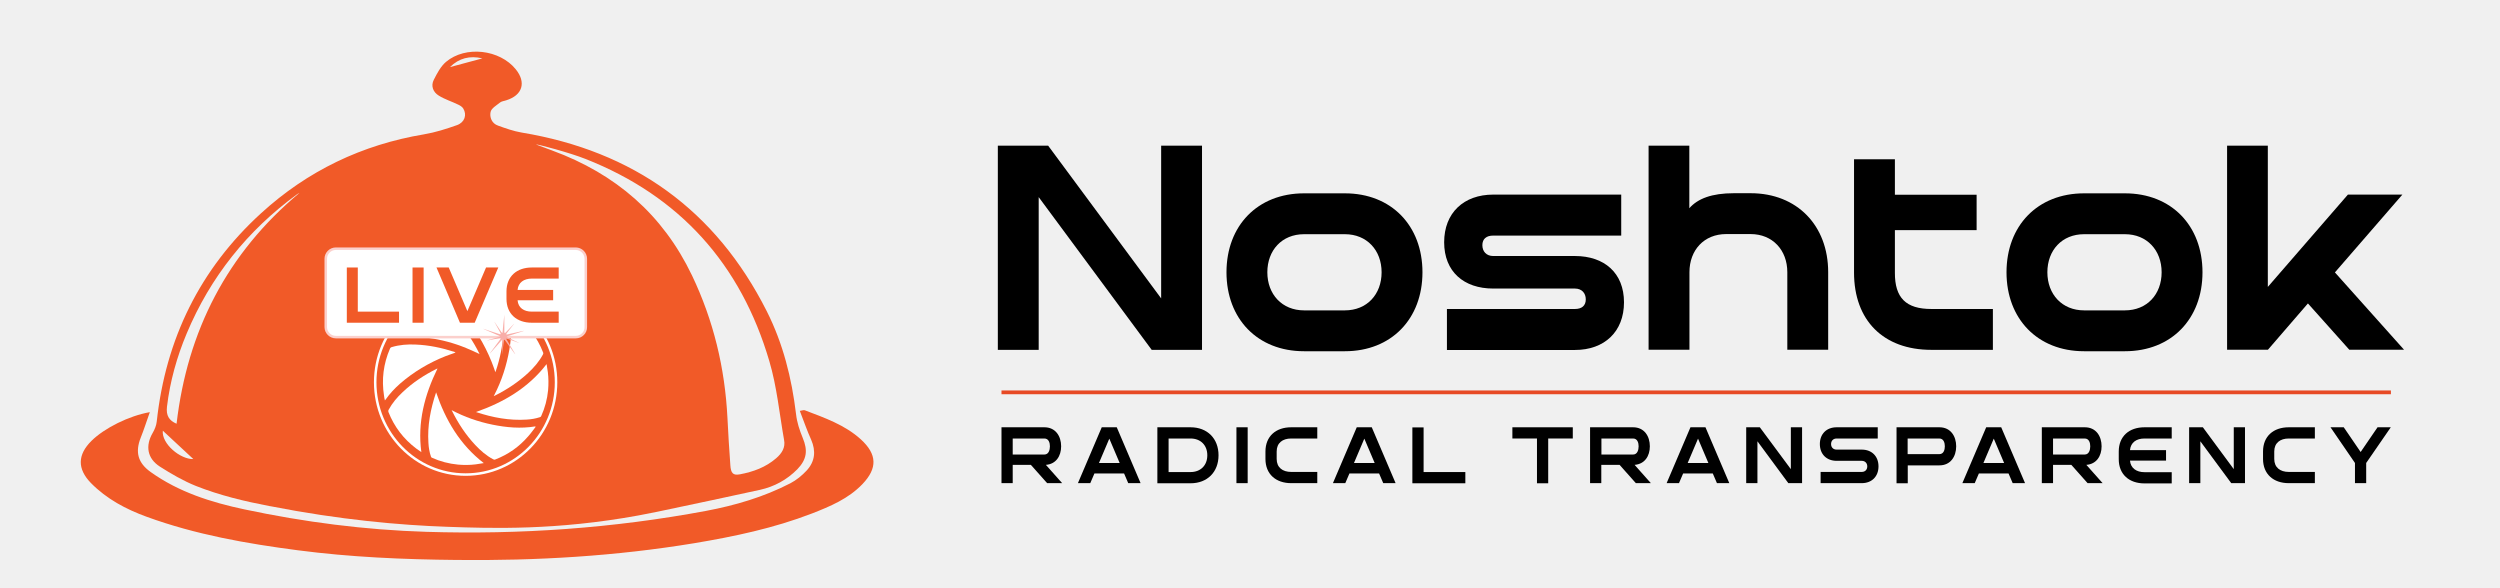
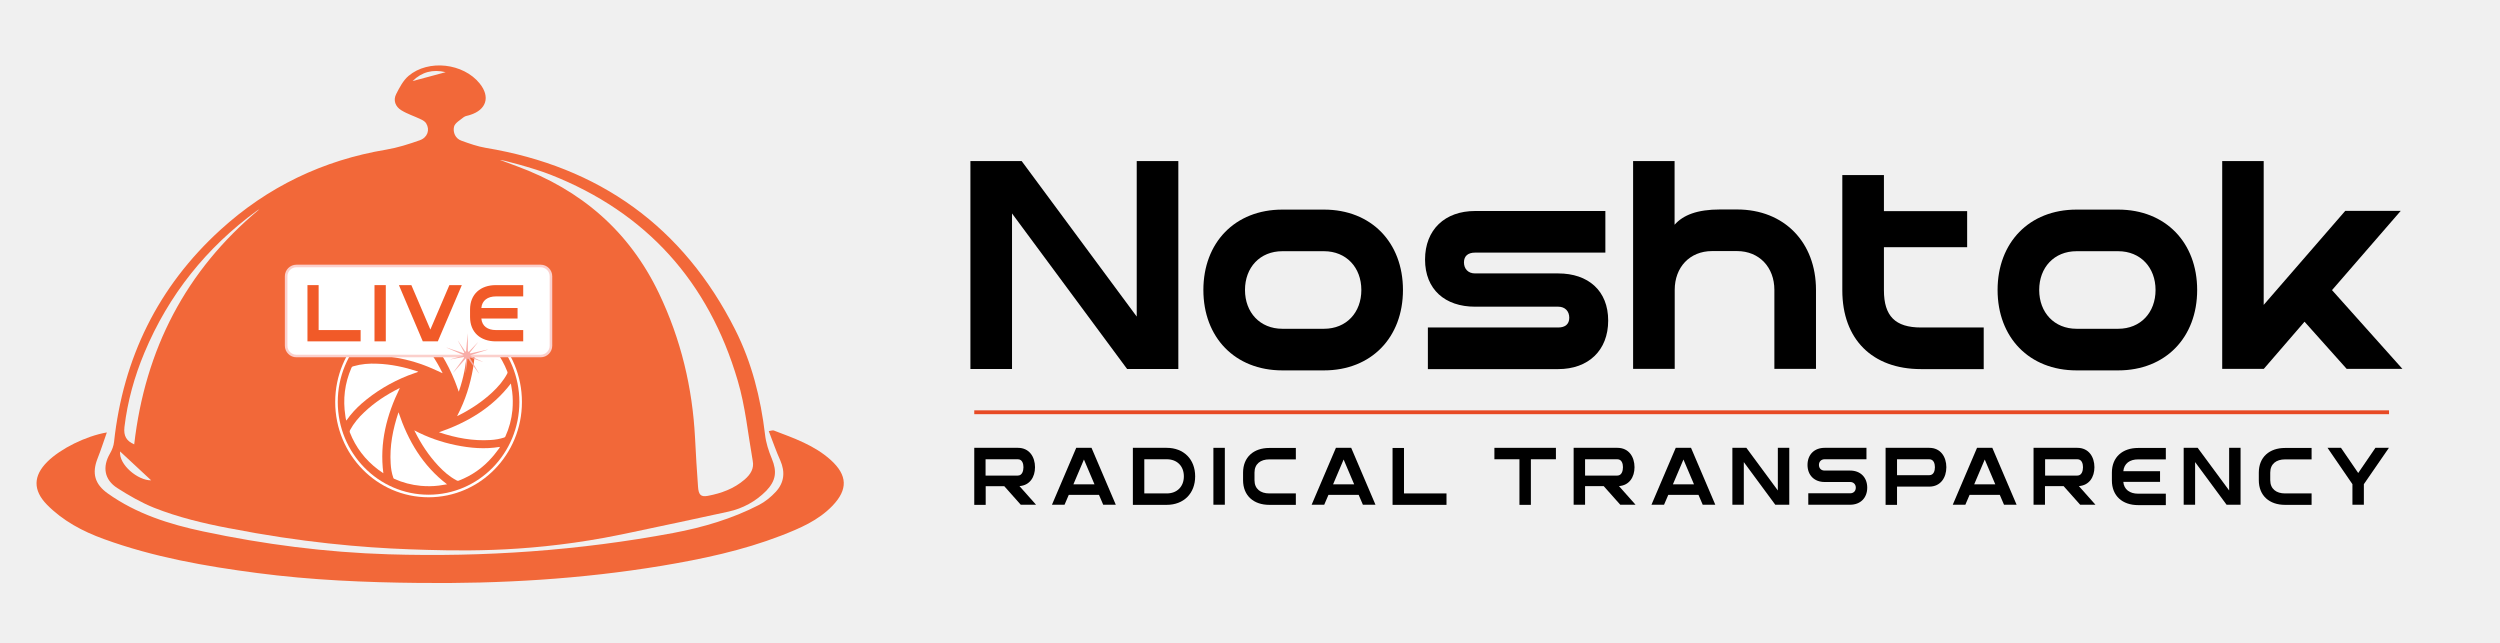
- <svg xmlns="http://www.w3.org/2000/svg" version="1.1" id="Layer_1" x="0px" y="0px" viewBox="0 0 1982.3 465.7" style="enable-background:new 0 0 1982.3 465.7;" xml:space="preserve">
+ <svg xmlns="http://www.w3.org/2000/svg" version="1.1" id="Layer_1" x="0px" y="0px" viewBox="0 0 1946.6 500" style="enable-background:new 0 0 1946.6 500;" xml:space="preserve">
  <style type="text/css">
- 	.st0{fill:#F15A28;}
+ 	.st0{fill:#F26839;}
	.st1{fill:none;stroke:#FFFFFF;stroke-width:2;stroke-miterlimit:10;}
	.st2{fill:#FFFFFF;}
	.st3{fill:#FFFFFF;stroke:#FBD0CC;stroke-width:2;stroke-miterlimit:10;}
- 	.st4{fill:#F15A28;stroke:#E74A25;stroke-width:3;stroke-miterlimit:10;}
- 	.st5{fill:#F8ADA8;}
+ 	.st4{fill:#F15A28;}
+ 	.st5{fill:#F15A28;stroke:#E74A25;stroke-width:3;stroke-miterlimit:10;}
+ 	.st6{fill:#F8ADA8;}
</style>
  <g>
    <g>
-       <path class="st0" d="M634.2,325.8c1.8-0.3,3.1-0.8,3.9-0.5c15.7,6,31.7,11.5,44.5,23.1c12.9,11.8,13.3,22.8,1.3,35.4    c-11.2,11.7-25.6,17.7-40.2,23.4c-30.1,11.6-61.4,18.2-93.1,23.5c-62.4,10.3-125.2,14-188.4,13.3c-42.2-0.4-84.3-2.2-126.2-7.7    c-40.6-5.3-80.9-12.4-119.6-26.5c-16.5-6-31.8-14.1-44.3-26.8c-10.9-11.2-10.7-22.4,0.4-33.4c10.3-10.2,29.8-19.9,46.3-22.8    c-2.5,7-4.6,13.7-7.2,20.2c-4.6,11.6-2.2,20.1,7.9,27.3c22.3,15.9,47.9,24,74.3,29.6c47.6,10.1,95.6,16.3,144.3,17.8    c74.5,2.3,148.4-2.9,221.7-16.6c23.3-4.4,45.8-11,66.9-21.9c4.8-2.5,9.3-6.2,13-10.2c6.5-7.1,7.4-15.3,3.5-24.3    C639.9,341.4,637.3,333.8,634.2,325.8z" />
+       <path class="st0" d="M598.6,335.7c1.8-0.3,3.1-0.8,3.9-0.5c15.7,6,31.7,11.5,44.5,23.1c12.9,11.8,13.3,22.8,1.3,35.4    c-11.2,11.7-25.6,17.7-40.2,23.4c-30.1,11.6-61.4,18.2-93.1,23.5c-62.4,10.3-125.2,14-188.4,13.3c-42.2-0.4-84.3-2.2-126.2-7.7    c-40.6-5.3-80.9-12.4-119.6-26.5c-16.5-6-31.8-14.1-44.3-26.8c-10.9-11.2-10.7-22.4,0.4-33.4c10.3-10.2,29.8-19.9,46.3-22.8    c-2.5,7-4.6,13.7-7.2,20.2c-4.6,11.6-2.2,20.1,7.9,27.3c22.3,15.9,47.9,24,74.3,29.6c47.6,10.1,95.6,16.3,144.3,17.8    c74.5,2.3,148.4-2.9,221.7-16.6c23.3-4.4,45.8-11,66.9-21.9c4.8-2.5,9.3-6.2,13-10.2c6.5-7.1,7.4-15.3,3.5-24.3    C604.3,351.3,601.7,343.7,598.6,335.7z" />
      <g>
-         <path class="st0" d="M636.5,347.2c-2.5-6-4.6-12.4-5.3-18.8c-3.4-28.5-10.3-56-23.2-81.6c-40.5-80.3-105.8-127-194.4-141.7     c-6.4-1.1-12.6-3.3-18.7-5.5c-5-1.7-6.8-6.7-5.9-10.8c0.6-3,4.8-5.3,7.6-7.6c1.3-1,3.3-1.1,4.9-1.7c12.8-4,15.9-14.1,7.5-24.5     c-12.7-15.8-39.9-19-55.4-5.9c-4.2,3.6-7,9-9.6,14.1c-2.6,5-0.5,9.9,3.9,12.6c4.8,3,10.4,4.7,15.5,7.2c1.5,0.7,3.1,1.7,3.9,3     c3.1,5,1.2,11-4.9,13.2c-8.5,3-17.2,5.8-26.1,7.3c-49.2,8.2-92.5,29-129.2,62.5c-48.6,44.3-75.7,99.8-82.8,165.1     c-0.3,3.1-1.6,6.4-3.2,9.1c-6,10.3-4.4,20.3,5.7,26.8c9.1,5.8,18.6,11.3,28.5,15.3c18.9,7.5,38.6,12.2,58.5,16l0,0     c0.2,0,0.3,0.1,0.5,0.1c0.1,0,0.2,0,0.2,0c55,10.8,102.7,15,139.8,16.3c36.1,1.3,86.9,2.9,152-9c4.3-0.8,8.3-1.6,11.8-2.3     c0.2,0,0.4-0.1,0.6-0.1c0.6-0.1,1.3-0.3,1.9-0.4c2.3-0.5,4.3-0.9,6.2-1.3c25.3-5.4,50.6-10.6,75.8-16.2     c11.3-2.5,21.3-7.9,29.6-16.3C639.7,364.3,640.7,357.3,636.5,347.2z M356.8,53.2c7.1-7.1,15.8-9.3,25.7-6.9     C374,48.6,365.4,50.9,356.8,53.2z M129.1,341.5c8,7.5,16.5,15.3,24.2,22.5C142.9,364.3,128,351.8,129.1,341.5z M140,336     c-6-2.6-8.4-6.5-7.6-13.5c2.4-20.1,7.8-39.4,15.6-58c18.8-44.9,48.2-81.7,87.5-110.4c0.6-0.4,1.2-0.8,1.9-1.1     C180.2,200.8,148.6,262.2,140,336z M615.5,363.3c-8.3,7.2-18.2,10.8-28.8,12.8c-5.4,1-7.2-0.8-7.6-7.3     c-0.9-12.5-1.7-25.1-2.3-37.6c-2-39.4-11-77-28.1-112.8c-23.2-48.5-60.7-80.6-110.7-99c-4.3-1.6-8.6-3.2-12.9-4.8     c0.2-0.6,26.5,6.4,39.1,11.4c74.9,29.5,123.2,83.5,145.8,160.3c6,20.2,8,41.6,11.7,62.5C622.9,354.8,620,359.4,615.5,363.3z" />
+         <path class="st0" d="M601,357.2c-2.5-6-4.6-12.4-5.3-18.8c-3.4-28.5-10.3-56-23.2-81.6c-40.5-80.3-105.8-127-194.4-141.7     c-6.4-1.1-12.6-3.3-18.7-5.5c-5-1.7-6.8-6.7-5.9-10.8c0.6-3,4.8-5.3,7.6-7.6c1.3-1,3.3-1.1,4.9-1.7c12.8-4,15.9-14.1,7.5-24.5     c-12.7-15.8-39.9-19-55.4-5.9c-4.2,3.6-7,9-9.6,14.1c-2.6,5-0.5,9.9,3.9,12.6c4.8,3,10.4,4.7,15.5,7.2c1.5,0.7,3.1,1.7,3.9,3     c3.1,5,1.2,11-4.9,13.2c-8.5,3-17.2,5.8-26.1,7.3c-49.2,8.2-92.5,29-129.2,62.5c-48.6,44.3-75.7,99.8-82.8,165.1     c-0.3,3.1-1.6,6.4-3.2,9.1c-6,10.3-4.4,20.3,5.7,26.8c9.1,5.8,18.6,11.3,28.5,15.3c18.9,7.5,38.6,12.2,58.5,16l0,0     c0.2,0,0.3,0.1,0.5,0.1c0.1,0,0.2,0,0.2,0c55,10.8,102.7,15,139.8,16.3c36.1,1.3,86.9,2.9,152-9c4.3-0.8,8.3-1.6,11.8-2.3     c0.2,0,0.4-0.1,0.6-0.1c0.6-0.1,1.3-0.3,1.9-0.4c2.3-0.5,4.3-0.9,6.2-1.3c25.3-5.4,50.6-10.6,75.8-16.2     c11.3-2.5,21.3-7.9,29.6-16.3C604.2,374.2,605.1,367.2,601,357.2z M321.3,63.1c7.1-7.1,15.8-9.3,25.7-6.9     C338.4,58.6,329.8,60.8,321.3,63.1z M93.5,351.5c8,7.5,16.5,15.3,24.2,22.5C107.4,374.2,92.4,361.8,93.5,351.5z M104.5,346     c-6-2.6-8.4-6.5-7.6-13.5c2.4-20.1,7.8-39.4,15.6-58c18.8-44.9,48.2-81.7,87.5-110.4c0.6-0.4,1.2-0.8,1.9-1.1     C144.6,210.7,113,272.1,104.5,346z M579.9,373.3c-8.3,7.2-18.2,10.8-28.8,12.8c-5.4,1-7.2-0.8-7.6-7.3     c-0.9-12.5-1.7-25.1-2.3-37.6c-2-39.4-11-77-28.1-112.8c-23.2-48.5-60.7-80.6-110.7-99c-4.3-1.6-8.6-3.2-12.9-4.8     c0.2-0.6,26.5,6.4,39.1,11.4c74.9,29.5,123.2,83.5,145.8,160.3c6,20.2,8,41.6,11.7,62.5C587.3,364.7,584.5,369.3,579.9,373.3z" />
      </g>
    </g>
  </g>
-   <ellipse class="st1" cx="369.2" cy="303.1" rx="71.7" ry="73.2" />
+   <ellipse class="st1" cx="333.7" cy="313" rx="71.7" ry="73.2" />
  <g>
-     <path class="st2" d="M334.1,358.5c-1.3-0.9-2.7-1.8-4-2.8c-10.1-7.6-17.5-17.3-22.1-29c-0.2-0.6-0.2-1.1,0.1-1.7   c2.9-5.4,6.8-10,11.2-14.1c8-7.6,17.2-13.6,27-18.5c0.2-0.1,0.3-0.1,0.6-0.2C336.7,313.1,330.9,334.9,334.1,358.5z" />
-     <path class="st2" d="M380.2,280.7c-3.5-1.6-6.9-3.2-10.5-4.7c-9.7-4-19.8-6.7-30.2-8.1c-6.4-0.9-12.8-1.2-19.2-0.7   c-2.2,0.2-4.3,0.5-6.5,0.8c0.2-0.3,0.3-0.6,0.5-0.8c7.8-11.7,18.2-20.1,31.2-25.3c0.7-0.3,1.2-0.2,1.8,0.1   c5.4,2.9,10.1,6.9,14.3,11.3c7.5,8,13.5,17.1,18.4,26.9C380.1,280.4,380.1,280.5,380.2,280.7z" />
-     <path class="st2" d="M391.5,314.1c0.2-0.4,0.3-0.7,0.5-1c5.9-11.4,9.7-23.4,11.9-36c1.1-6.5,1.7-13,1.5-19.6   c-0.1-2.9-0.6-5.9-0.9-8.8c0-0.3-0.1-0.6-0.1-1.2c1.5,1.1,2.9,1.9,4.2,2.9c10.1,7.6,17.4,17.2,22,29c0.3,0.7,0.2,1.2-0.1,1.7   c-3,5.6-7.1,10.3-11.7,14.6c-7.9,7.3-16.8,13.2-26.4,18C392.1,313.8,391.8,313.9,391.5,314.1z" />
-     <path class="st2" d="M424.7,338.5c-2,2.5-3.8,5.2-6,7.6c-7.1,8.2-15.8,14.3-25.9,18.2c-0.7,0.3-1.2,0.2-1.7-0.1   c-5.5-2.9-10.1-6.9-14.3-11.4c-7.5-8-13.4-17-18.3-26.8c-0.1-0.2-0.2-0.4-0.4-0.8c10.4,5.5,21.1,9.2,32.3,11.5   c11.2,2.3,22.6,3.3,34,1.4C424.6,338.3,424.7,338.4,424.7,338.5z" />
-     <path class="st2" d="M361.3,279.5c-2.7,1-5.4,1.9-8,2.9c-13.3,5.3-25.4,12.5-36.2,21.9c-4.3,3.8-8.1,7.9-11.4,12.6   c-0.1,0.2-0.2,0.3-0.5,0.6c-0.3-1.3-0.6-2.5-0.7-3.7c-2-12.9-0.5-25.3,4.7-37.3c0.3-0.7,0.7-1.1,1.5-1.3c6.1-1.8,12.4-2.3,18.7-2   c10.7,0.4,21,2.6,31.1,5.9C360.6,279.3,360.9,279.4,361.3,279.5z" />
-     <path class="st2" d="M383.6,367.2c-2.2,0.4-4.3,0.7-6.4,1c-4.7,0.6-9.3,0.6-14,0.2c-7.3-0.7-14.2-2.5-20.8-5.5   c-0.3-0.1-0.6-0.5-0.7-0.9c-1.2-3.5-1.8-7.1-2-10.8c-0.9-13.7,1.7-26.9,6-39.8c0-0.1,0.1-0.2,0.1-0.3   C353.3,333.2,364.7,352.6,383.6,367.2z" />
-     <path class="st2" d="M433.4,288.7c0.3,2.2,0.7,4.2,1,6.4c0.6,4.8,0.6,9.5,0.2,14.3c-0.7,7.2-2.5,14-5.5,20.6   c-0.2,0.4-0.6,0.7-1,0.8c-3.4,1.1-6.9,1.7-10.4,1.9c-13.8,0.9-27-1.6-40-5.9c-0.1,0-0.2-0.1-0.3-0.1   C399.3,319,418.8,307.7,433.4,288.7z" />
-     <path class="st2" d="M392.8,295.1c-1-2.8-1.9-5.5-3-8.2c-5.8-14.4-13.7-27.5-24.4-38.8c-3.1-3.2-6.5-6.2-10.1-8.7   c-0.1-0.1-0.2-0.2-0.5-0.4c1.3-0.3,2.5-0.5,3.7-0.7c12.9-2,25.4-0.5,37.4,4.7c0.7,0.3,1,0.7,1.2,1.4c1.9,6.3,2.3,12.7,2,19.1   c-0.5,10.6-2.6,20.8-6,30.8C393,294.6,392.9,294.8,392.8,295.1z" />
+     <path class="st2" d="M298.5,368.5c-1.3-0.9-2.7-1.8-4-2.8c-10.1-7.6-17.5-17.3-22.1-29c-0.2-0.6-0.2-1.1,0.1-1.7   c2.9-5.4,6.8-10,11.2-14.1c8-7.6,17.2-13.6,27-18.5c0.2-0.1,0.3-0.1,0.6-0.2C301.1,323,295.4,344.8,298.5,368.5z" />
+     <path class="st2" d="M344.6,290.6c-3.5-1.6-6.9-3.2-10.5-4.7c-9.7-4-19.8-6.7-30.2-8.1c-6.4-0.9-12.8-1.2-19.2-0.7   c-2.2,0.2-4.3,0.5-6.5,0.8c0.2-0.3,0.3-0.6,0.5-0.8c7.8-11.7,18.2-20.1,31.2-25.3c0.7-0.3,1.2-0.2,1.8,0.1   c5.4,2.9,10.1,6.9,14.3,11.3c7.5,8,13.5,17.1,18.4,26.9C344.5,290.3,344.6,290.4,344.6,290.6z" />
+     <path class="st2" d="M355.9,324c0.2-0.4,0.3-0.7,0.5-1c5.9-11.4,9.7-23.4,11.9-36c1.1-6.5,1.7-13,1.5-19.6   c-0.1-2.9-0.6-5.9-0.9-8.8c0-0.3-0.1-0.6-0.1-1.2c1.5,1.1,2.9,1.9,4.2,2.9c10.1,7.6,17.4,17.2,22,29c0.3,0.7,0.2,1.2-0.1,1.7   c-3,5.6-7.1,10.3-11.7,14.6c-7.9,7.3-16.8,13.2-26.4,18C356.5,323.8,356.3,323.8,355.9,324z" />
+     <path class="st2" d="M389.2,348.4c-2,2.5-3.8,5.2-6,7.6c-7.1,8.2-15.8,14.3-25.9,18.2c-0.7,0.3-1.2,0.2-1.7-0.1   c-5.5-2.9-10.1-6.9-14.3-11.4c-7.5-8-13.4-17-18.3-26.8c-0.1-0.2-0.2-0.4-0.4-0.8c10.4,5.5,21.1,9.2,32.3,11.5   c11.2,2.3,22.6,3.3,34,1.4C389,348.2,389.1,348.3,389.2,348.4z" />
+     <path class="st2" d="M325.7,289.5c-2.7,1-5.4,1.9-8,2.9c-13.3,5.3-25.4,12.5-36.2,21.9c-4.3,3.8-8.1,7.9-11.4,12.6   c-0.1,0.2-0.2,0.3-0.5,0.6c-0.3-1.3-0.6-2.5-0.7-3.7c-2-12.9-0.5-25.3,4.7-37.3c0.3-0.7,0.7-1.1,1.5-1.3c6.1-1.8,12.4-2.3,18.7-2   c10.7,0.4,21,2.6,31.1,5.9C325.1,289.2,325.3,289.3,325.7,289.5z" />
+     <path class="st2" d="M348.1,377.1c-2.2,0.4-4.3,0.7-6.4,1c-4.7,0.6-9.3,0.6-14,0.2c-7.3-0.7-14.2-2.5-20.8-5.5   c-0.3-0.1-0.6-0.5-0.7-0.9c-1.2-3.5-1.8-7.1-2-10.8c-0.9-13.7,1.7-26.9,6-39.8c0-0.1,0.1-0.2,0.1-0.3   C317.7,343.1,329.1,362.6,348.1,377.1z" />
+     <path class="st2" d="M397.8,298.6c0.3,2.2,0.7,4.2,1,6.4c0.6,4.8,0.6,9.5,0.2,14.3c-0.7,7.2-2.5,14-5.5,20.6   c-0.2,0.4-0.6,0.7-1,0.8c-3.4,1.1-6.9,1.7-10.4,1.9c-13.8,0.9-27-1.6-40-5.9c-0.1,0-0.2-0.1-0.3-0.1   C363.8,329,383.3,317.6,397.8,298.6z" />
+     <path class="st2" d="M357.2,305c-1-2.8-1.9-5.5-3-8.2c-5.8-14.4-13.7-27.5-24.4-38.8c-3.1-3.2-6.5-6.2-10.1-8.7   c-0.1-0.1-0.2-0.2-0.5-0.4c1.3-0.3,2.5-0.5,3.7-0.7c12.9-2,25.4-0.5,37.4,4.7c0.7,0.3,1,0.7,1.2,1.4c1.9,6.3,2.3,12.7,2,19.1   c-0.5,10.6-2.6,20.8-6,30.8C357.4,304.5,357.3,304.7,357.2,305z" />
  </g>
-   <path class="st3" d="M456.6,267.3H266.3c-4.4,0-8-3.6-8-8v-54.1c0-4.4,3.6-8,8-8h190.2c4.4,0,8,3.6,8,8v54.1  C464.6,263.7,461,267.3,456.6,267.3z" />
+   <path class="st3" d="M421,277.2H230.8c-4.4,0-8-3.6-8-8v-54.1c0-4.4,3.6-8,8-8H421c4.4,0,8,3.6,8,8v54.1  C429,273.6,425.4,277.2,421,277.2z" />
  <g>
-     <path class="st0" d="M283.7,212.1v35h32.7v8.8h-41.4v-43.8H283.7z" />
-     <path class="st0" d="M327.1,212.1h8.8v43.8h-8.8V212.1z" />
-     <path class="st0" d="M346.1,212.1h9.7l14.8,34.6l14.8-34.6h9.7l-18.7,43.8h-11.7L346.1,212.1z" />
-     <path class="st0" d="M401.6,231.1c0-12,8.2-19,20.1-19H443v8.8h-21.3c-6.3,0-10.8,3.1-11.3,9h28.2v8.2h-28.2c0.5,6,5,9,11.3,9H443   v8.8h-21.3c-12,0-20.1-7-20.1-19V231.1z" />
+     <path class="st4" d="M248.1,222v35h32.7v8.8h-41.4V222H248.1z" />
+     <path class="st4" d="M291.6,222h8.8v43.8h-8.8V222z" />
+     <path class="st4" d="M310.6,222h9.7l14.8,34.6l14.8-34.6h9.7l-18.7,43.8h-11.7L310.6,222z" />
+     <path class="st4" d="M366,241c0-12,8.2-19,20.1-19h21.3v8.8h-21.3c-6.3,0-10.8,3.1-11.3,9h28.2v8.2h-28.2c0.5,6,5,9,11.3,9h21.3   v8.8h-21.3c-12,0-20.1-7-20.1-19V241z" />
  </g>
  <g>
-     <path d="M791.2,115.5h39.9l89.6,121.1V115.5h32.4v161.9h-39.9l-89.6-121.1v121.1h-32.4V115.5z" />
-     <path d="M1034,278.5c-36.9,0-61.5-25.7-61.5-62.6c0-36.9,24.6-62.6,61.5-62.6h32.4c36.9,0,61.5,25.7,61.5,62.6   c0,36.9-24.6,62.6-61.5,62.6H1034z M1034,185.7c-17.5,0-29.1,12.7-29.1,30.2c0,17.5,11.7,30.2,29.1,30.2h32.4   c17.5,0,29.1-12.7,29.1-30.2c0-17.5-11.7-30.2-29.1-30.2H1034z" />
-     <path d="M1285.5,154.4v32.4h-101.5c-5.4,0-8.6,2.6-8.6,7.6s3.2,8.6,8.6,8.6h64.8c23.3,0,38.9,13.4,38.9,36.7   c0,23.3-15.5,37.8-38.9,37.8h-101.5V245h101.5c5.4,0,8.6-2.6,8.6-7.6c0-5-3.2-8.6-8.6-8.6h-64.8c-23.3,0-38.9-13.4-38.9-36.7   s15.5-37.8,38.9-37.8H1285.5z" />
-     <path d="M1307.1,115.5h32.4v49.6c6.7-7.6,17.7-11.9,35.4-11.9h13.2c36.9,0,61.5,25.7,61.5,62.6v61.5h-32.4v-61.5   c0-17.5-11.7-30.2-29.1-30.2h-19.4c-17.5,0-29.1,12.7-29.1,30.2v61.5h-32.4V115.5z" />
-     <path d="M1531.4,245h48.8v32.4h-48.8c-38,0-61.3-23.3-61.3-61.3v-89.8h32.4v28.1h64.8v28.1h-64.8v33.7   C1502.4,236.2,1511.3,245,1531.4,245z" />
-     <path d="M1652.5,278.5c-36.9,0-61.5-25.7-61.5-62.6c0-36.9,24.6-62.6,61.5-62.6h32.4c36.9,0,61.5,25.7,61.5,62.6   c0,36.9-24.6,62.6-61.5,62.6H1652.5z M1652.5,185.7c-17.5,0-29.1,12.7-29.1,30.2c0,17.5,11.7,30.2,29.1,30.2h32.4   c17.5,0,29.1-12.7,29.1-30.2c0-17.5-11.7-30.2-29.1-30.2H1652.5z" />
-     <path d="M1798.2,115.5v112l63.5-73.2h43.2l-53.5,61.7l54.8,61.3h-43.4l-32.8-36.7l-31.7,36.7h-32.4V115.5H1798.2z" />
+     <g>
+       <path d="M755.6,125.4h39.9l89.6,121.1V125.4h32.4v161.9h-39.9L788,166.2v121.1h-32.4V125.4z" />
+       <path d="M998.5,288.4c-36.9,0-61.5-25.7-61.5-62.6c0-36.9,24.6-62.6,61.5-62.6h32.4c36.9,0,61.5,25.7,61.5,62.6    c0,36.9-24.6,62.6-61.5,62.6H998.5z M998.5,195.6c-17.5,0-29.1,12.7-29.1,30.2c0,17.5,11.7,30.2,29.1,30.2h32.4    c17.5,0,29.1-12.7,29.1-30.2c0-17.5-11.7-30.2-29.1-30.2H998.5z" />
+       <path d="M1250,164.3v32.4h-101.5c-5.4,0-8.6,2.6-8.6,7.6s3.2,8.6,8.6,8.6h64.8c23.3,0,38.9,13.4,38.9,36.7    c0,23.3-15.5,37.8-38.9,37.8h-101.5V255h101.5c5.4,0,8.6-2.6,8.6-7.6c0-5-3.2-8.6-8.6-8.6h-64.8c-23.3,0-38.9-13.4-38.9-36.7    s15.5-37.8,38.9-37.8H1250z" />
+       <path d="M1271.5,125.4h32.4v49.6c6.7-7.6,17.7-11.9,35.4-11.9h13.2c36.9,0,61.5,25.7,61.5,62.6v61.5h-32.4v-61.5    c0-17.5-11.7-30.2-29.1-30.2h-19.4c-17.5,0-29.1,12.7-29.1,30.2v61.5h-32.4V125.4z" />
+       <path d="M1495.8,255h48.8v32.4h-48.8c-38,0-61.3-23.3-61.3-61.3v-89.8h32.4v28.1h64.8v28.1h-64.8V226    C1466.9,246.1,1475.7,255,1495.8,255z" />
+       <path d="M1616.9,288.4c-36.9,0-61.5-25.7-61.5-62.6c0-36.9,24.6-62.6,61.5-62.6h32.4c36.9,0,61.5,25.7,61.5,62.6    c0,36.9-24.6,62.6-61.5,62.6H1616.9z M1616.9,195.6c-17.5,0-29.1,12.7-29.1,30.2c0,17.5,11.7,30.2,29.1,30.2h32.4    c17.5,0,29.1-12.7,29.1-30.2c0-17.5-11.7-30.2-29.1-30.2H1616.9z" />
+       <path d="M1762.6,125.4v112l63.5-73.2h43.2l-53.5,61.7l54.8,61.3h-43.4l-32.8-36.7l-31.7,36.7h-32.4V125.4H1762.6z" />
+     </g>
  </g>
  <g>
-     <path d="M794.1,338.8h34c8.9,0,13.3,7.1,13.3,15.1c0,7.6-4,14.1-12.1,14.7l12.9,14.5h-11.9l-12.9-14.5H803v14.5h-8.9V338.8z    M803,347.7v12.7h25.1c3.5,0,4.4-3.8,4.4-6.5c0-2.7-0.9-6.2-4.4-6.2H803z" />
-     <path d="M885.5,338.8l18.9,44.3h-9.8l-3.3-7.7h-23.5l-3.3,7.7h-9.8l18.9-44.3H885.5z M887.8,367.1l-8.2-19.3l-8.2,19.3H887.8z" />
-     <path d="M917.7,338.8H944c13.3,0,22.2,8.9,22.2,22.2s-8.9,22.2-22.2,22.2h-26.3V338.8z M944,374.3c8,0,13.3-5.3,13.3-13.3   s-5.3-13.3-13.3-13.3h-17.4v26.6H944z" />
-     <path d="M980.4,338.8h8.9v44.3h-8.9V338.8z" />
-     <path d="M1003.4,358c0-12.1,8.3-19.2,20.4-19.2h20.7v8.9h-20.7c-6.8,0-11.5,3.5-11.5,10.3v5.9c0,6.8,4.7,10.3,11.5,10.3h20.7v8.9   h-20.7c-12.1,0-20.4-7.1-20.4-19.2V358z" />
-     <path d="M1087.7,338.8l18.9,44.3h-9.8l-3.3-7.7H1070l-3.3,7.7h-9.8l18.9-44.3H1087.7z M1090,367.1l-8.2-19.3l-8.2,19.3H1090z" />
-     <path d="M1128.8,338.8v35.5h33.1v8.9h-42v-44.3H1128.8z" />
-     <path d="M1218.7,347.7h-19.5v-8.9h47.9v8.9h-19.5v35.5h-8.9V347.7z" />
-     <path d="M1260.9,338.8h34c8.9,0,13.3,7.1,13.3,15.1c0,7.6-4,14.1-12.1,14.7l12.9,14.5h-11.9l-12.9-14.5h-14.5v14.5h-8.9V338.8z    M1269.8,347.7v12.7h25.1c3.5,0,4.4-3.8,4.4-6.5c0-2.7-0.9-6.2-4.4-6.2H1269.8z" />
-     <path d="M1352.3,338.8l18.9,44.3h-9.8l-3.3-7.7h-23.5l-3.3,7.7h-9.8l18.9-44.3H1352.3z M1354.6,367.1l-8.2-19.3l-8.2,19.3H1354.6z" />
-     <path d="M1384.5,338.8h10.9L1420,372v-33.2h8.9v44.3h-10.9l-24.5-33.2v33.2h-8.9V338.8z" />
-     <path d="M1451.9,352.1c0,2.7,1.8,4.4,4.4,4.4h19.9c8,0,13.3,5.3,13.3,13.3s-5.3,13.3-13.3,13.3h-32.6v-8.9h32.6   c2.7,0,4.4-1.8,4.4-4.4s-1.8-4.4-4.4-4.4h-19.9c-8,0-13.3-5.3-13.3-13.3s5.3-13.3,13.3-13.3h32.6v8.9h-32.6   C1453.7,347.7,1451.9,349.4,1451.9,352.1z" />
-     <path d="M1503.8,338.8h34c8.9,0,13.3,7.1,13.3,15.1s-4.4,15.1-13.3,15.1h-25.1v14.2h-8.9V338.8z M1512.6,347.7v12.4h25.1   c3.5,0,4.4-3.5,4.4-6.2c0-2.7-0.9-6.2-4.4-6.2H1512.6z" />
-     <path d="M1586.8,338.8l18.9,44.3h-9.8l-3.3-7.7h-23.5l-3.3,7.7h-9.8l18.9-44.3H1586.8z M1589.1,367.1l-8.2-19.3l-8.2,19.3H1589.1z" />
-     <path d="M1619.1,338.8h34c8.9,0,13.3,7.1,13.3,15.1c0,7.6-4,14.1-12.1,14.7l12.9,14.5h-11.9l-12.9-14.5h-14.5v14.5h-8.9V338.8z    M1627.9,347.7v12.7h25.1c3.5,0,4.4-3.8,4.4-6.5c0-2.7-0.9-6.2-4.4-6.2H1627.9z" />
-     <path d="M1680,358c0-12.1,8.3-19.2,20.4-19.2h21.6v8.9h-21.6c-6.4,0-10.9,3.1-11.5,9.2h28.6v8.3h-28.6c0.5,6,5.1,9.2,11.5,9.2h21.6   v8.9h-21.6c-12.1,0-20.4-7.1-20.4-19.2V358z" />
-     <path d="M1735.8,338.8h10.9l24.5,33.2v-33.2h8.9v44.3h-10.9l-24.5-33.2v33.2h-8.9V338.8z" />
-     <path d="M1794.4,358c0-12.1,8.3-19.2,20.4-19.2h20.7v8.9h-20.7c-6.8,0-11.5,3.5-11.5,10.3v5.9c0,6.8,4.7,10.3,11.5,10.3h20.7v8.9   h-20.7c-12.1,0-20.4-7.1-20.4-19.2V358z" />
-     <path d="M1847.9,338.8h10.5l13.4,19.6l13.4-19.6h10.5l-19.5,28.3v16h-8.9v-16L1847.9,338.8z" />
+     <g>
+       <path d="M758.6,348.7h34c8.9,0,13.3,7.1,13.3,15.1c0,7.6-4,14.1-12.1,14.7l12.9,14.5h-11.9L782,378.6h-14.5v14.5h-8.9V348.7z     M767.4,357.6v12.7h25.1c3.5,0,4.4-3.8,4.4-6.5c0-2.7-0.9-6.2-4.4-6.2H767.4z" />
+       <path d="M849.9,348.7l18.9,44.3h-9.8l-3.3-7.7h-23.5l-3.3,7.7h-9.8l18.9-44.3H849.9z M852.2,377.1l-8.2-19.3l-8.2,19.3H852.2z" />
+       <path d="M882.1,348.7h26.3c13.3,0,22.2,8.9,22.2,22.2s-8.9,22.2-22.2,22.2h-26.3V348.7z M908.5,384.2c8,0,13.3-5.3,13.3-13.3    s-5.3-13.3-13.3-13.3H891v26.6H908.5z" />
+       <path d="M944.8,348.7h8.9v44.3h-8.9V348.7z" />
+       <path d="M967.9,368c0-12.1,8.3-19.2,20.4-19.2h20.7v8.9h-20.7c-6.8,0-11.5,3.5-11.5,10.3v5.9c0,6.8,4.7,10.3,11.5,10.3h20.7v8.9    h-20.7c-12.1,0-20.4-7.1-20.4-19.2V368z" />
+       <path d="M1052.1,348.7l18.9,44.3h-9.8l-3.3-7.7h-23.5l-3.3,7.7h-9.8l18.9-44.3H1052.1z M1054.4,377.1l-8.2-19.3l-8.2,19.3H1054.4z    " />
+       <path d="M1093.2,348.7v35.5h33.1v8.9h-42v-44.3H1093.2z" />
+       <path d="M1183.1,357.6h-19.5v-8.9h47.9v8.9H1192v35.5h-8.9V357.6z" />
+       <path d="M1225.4,348.7h34c8.9,0,13.3,7.1,13.3,15.1c0,7.6-4,14.1-12.1,14.7l12.9,14.5h-11.9l-12.9-14.5h-14.5v14.5h-8.9V348.7z     M1234.2,357.6v12.7h25.1c3.5,0,4.4-3.8,4.4-6.5c0-2.7-0.9-6.2-4.4-6.2H1234.2z" />
+       <path d="M1316.7,348.7l18.9,44.3h-9.8l-3.3-7.7H1299l-3.3,7.7h-9.8l18.9-44.3H1316.7z M1319,377.1l-8.2-19.3l-8.2,19.3H1319z" />
+       <path d="M1348.9,348.7h10.9l24.5,33.2v-33.2h8.9v44.3h-10.9l-24.5-33.2v33.2h-8.9V348.7z" />
+       <path d="M1416.3,362c0,2.7,1.8,4.4,4.4,4.4h19.9c8,0,13.3,5.3,13.3,13.3s-5.3,13.3-13.3,13.3h-32.6v-8.9h32.6    c2.7,0,4.4-1.8,4.4-4.4s-1.8-4.4-4.4-4.4h-19.9c-8,0-13.3-5.3-13.3-13.3s5.3-13.3,13.3-13.3h32.6v8.9h-32.6    C1418.1,357.6,1416.3,359.4,1416.3,362z" />
+       <path d="M1468.2,348.7h34c8.9,0,13.3,7.1,13.3,15.1s-4.4,15.1-13.3,15.1h-25.1v14.2h-8.9V348.7z M1477.1,357.6V370h25.1    c3.5,0,4.4-3.5,4.4-6.2c0-2.7-0.9-6.2-4.4-6.2H1477.1z" />
+       <path d="M1551.3,348.7l18.9,44.3h-9.8l-3.3-7.7h-23.5l-3.3,7.7h-9.8l18.9-44.3H1551.3z M1553.6,377.1l-8.2-19.3l-8.2,19.3H1553.6z    " />
+       <path d="M1583.5,348.7h34c8.9,0,13.3,7.1,13.3,15.1c0,7.6-4,14.1-12.1,14.7l12.9,14.5h-11.9l-12.9-14.5h-14.5v14.5h-8.9V348.7z     M1592.4,357.6v12.7h25.1c3.5,0,4.4-3.8,4.4-6.5c0-2.7-0.9-6.2-4.4-6.2H1592.4z" />
+       <path d="M1644.4,368c0-12.1,8.3-19.2,20.4-19.2h21.6v8.9h-21.6c-6.4,0-10.9,3.1-11.5,9.2h28.6v8.3h-28.6c0.5,6,5.1,9.2,11.5,9.2    h21.6v8.9h-21.6c-12.1,0-20.4-7.1-20.4-19.2V368z" />
+       <path d="M1700.3,348.7h10.9l24.5,33.2v-33.2h8.9v44.3h-10.9l-24.5-33.2v33.2h-8.9V348.7z" />
+       <path d="M1758.8,368c0-12.1,8.3-19.2,20.4-19.2h20.7v8.9h-20.7c-6.8,0-11.5,3.5-11.5,10.3v5.9c0,6.8,4.7,10.3,11.5,10.3h20.7v8.9    h-20.7c-12.1,0-20.4-7.1-20.4-19.2V368z" />
+       <path d="M1812.3,348.7h10.5l13.4,19.6l13.4-19.6h10.5l-19.5,28.3v16h-8.9v-16L1812.3,348.7z" />
+     </g>
  </g>
-   <line class="st4" x1="794.1" y1="311.1" x2="1895.8" y2="311.1" />
-   <path class="st5" d="M392.1,255.2c1.6,2.3,3.1,4.7,4.7,7c0.3,0.5,0.6,1,1,1.4c0.1,0.2,0.4,0.3,0.5,0.4c0.1-0.2,0.2-0.4,0.2-0.6  c0.2-2.2,0.4-4.3,0.6-6.5c0.2-2.5,0.5-4.9,0.8-7.4c0,0.3,0,0.6,0,0.9c0,4.3,0,8.6,0,12.9c0,0.3,0.2,0.5,0.3,0.8  c0.2-0.1,0.5-0.2,0.7-0.4c2.2-2.3,4.3-4.5,6.5-6.8c0.1-0.1,0.2-0.2,0.3-0.2c-0.6,0.8-1.2,1.6-1.9,2.4c-1.4,1.8-2.8,3.6-4.2,5.4  c-0.1,0.2-0.2,0.4-0.2,0.6c0.2,0,0.5,0.1,0.7,0.1c4.2-0.9,8.4-1.9,12.7-2.8c0.2,0,0.4-0.1,0.6,0c-1.3,0.4-2.7,0.9-4,1.3  c-2.9,0.9-5.9,1.9-8.8,2.8c-0.3,0.1-0.5,0.3-0.7,0.5c0.2,0.2,0.4,0.5,0.7,0.6c2.9,1.4,5.8,2.8,8.8,4.2c0.1,0,0.2,0.1,0.3,0.2  c-3.5-1.2-6.8-2.5-10.3-3.7c0,0.1-0.1,0.2-0.1,0.2c2.4,4.1,4.8,8.1,7.2,12.2c0,0-0.1,0.1-0.1,0.1c-0.4-0.5-0.8-1.1-1.2-1.6  c-2.3-3.1-4.5-6.3-6.8-9.4c-0.2-0.3-0.4-0.5-0.8-0.3c-0.5,3.7-1,7.4-1.4,11c0,0-0.1,0-0.1,0c0.1-3.7,0.3-7.5,0.4-11.2  c-0.1,0-0.2,0-0.2-0.1c-3.2,3.7-6.5,7.3-9.7,11c0,0-0.1-0.1-0.1-0.1c0.8-1.1,1.7-2.3,2.5-3.4c1.9-2.6,3.8-5.1,5.7-7.7  c0.1-0.1,0.2-0.2,0.2-0.3c0-0.2,0.1-0.4,0-0.5c-0.1-0.1-0.3-0.2-0.5-0.1c-3.2,0.6-6.5,1.2-9.7,1.8c-0.2,0-0.3,0-0.5,0  c2-0.6,3.9-1.1,5.9-1.7c1.3-0.4,2.6-0.7,3.9-1.1c0.2,0,0.3-0.2,0.5-0.3c-0.1-0.1-0.3-0.3-0.4-0.4c-4.2-1.8-8.4-3.6-12.6-5.5  c-0.1,0-0.1-0.1-0.2-0.2c1.4,0.5,2.7,0.9,4.1,1.4c3,1,6,2,8.9,2.9c0.2,0.1,0.6,0,0.7-0.1c0.1-0.1,0-0.5-0.1-0.7  c-1.5-2.9-3.1-5.7-4.6-8.5C392.1,255.5,392.1,255.4,392.1,255.2C392,255.2,392.1,255.2,392.1,255.2z" />
+   <line class="st5" x1="758.6" y1="321" x2="1860.2" y2="321" />
+   <path class="st6" d="M356.5,265.1c1.6,2.3,3.1,4.7,4.7,7c0.3,0.5,0.6,1,1,1.4c0.1,0.2,0.4,0.3,0.5,0.4c0.1-0.2,0.2-0.4,0.2-0.6  c0.2-2.2,0.4-4.3,0.6-6.5c0.2-2.5,0.5-4.9,0.8-7.4c0,0.3,0,0.6,0,0.9c0,4.3,0,8.6,0,12.9c0,0.3,0.2,0.5,0.3,0.8  c0.2-0.1,0.5-0.2,0.7-0.4c2.2-2.3,4.3-4.5,6.5-6.8c0.1-0.1,0.2-0.2,0.3-0.2c-0.6,0.8-1.2,1.6-1.9,2.4c-1.4,1.8-2.8,3.6-4.2,5.4  c-0.1,0.2-0.2,0.4-0.2,0.6c0.2,0,0.5,0.1,0.7,0.1c4.2-0.9,8.4-1.9,12.7-2.8c0.2,0,0.4-0.1,0.6,0c-1.3,0.4-2.7,0.9-4,1.3  c-2.9,0.9-5.9,1.9-8.8,2.8c-0.3,0.1-0.5,0.3-0.7,0.5c0.2,0.2,0.4,0.5,0.7,0.6c2.9,1.4,5.8,2.8,8.8,4.2c0.1,0,0.2,0.1,0.3,0.2  c-3.5-1.2-6.8-2.5-10.3-3.7c0,0.1-0.1,0.2-0.1,0.2c2.4,4.1,4.8,8.1,7.2,12.2c0,0-0.1,0.1-0.1,0.1c-0.4-0.5-0.8-1.1-1.2-1.6  c-2.3-3.1-4.5-6.3-6.8-9.4c-0.2-0.3-0.4-0.5-0.8-0.3c-0.5,3.7-1,7.4-1.4,11c0,0-0.1,0-0.1,0c0.1-3.7,0.3-7.5,0.4-11.2  c-0.1,0-0.2,0-0.2-0.1c-3.2,3.7-6.5,7.3-9.7,11c0,0-0.1-0.1-0.1-0.1c0.8-1.1,1.7-2.3,2.5-3.4c1.9-2.6,3.8-5.1,5.7-7.7  c0.1-0.1,0.2-0.2,0.2-0.3c0-0.2,0.1-0.4,0-0.5c-0.1-0.1-0.3-0.2-0.5-0.1c-3.2,0.6-6.5,1.2-9.7,1.8c-0.2,0-0.3,0-0.5,0  c2-0.6,3.9-1.1,5.9-1.7c1.3-0.4,2.6-0.7,3.9-1.1c0.2,0,0.3-0.2,0.5-0.3c-0.1-0.1-0.3-0.3-0.4-0.4c-4.2-1.8-8.4-3.6-12.6-5.5  c-0.1,0-0.1-0.1-0.2-0.2c1.4,0.5,2.7,0.9,4.1,1.4c3,1,6,2,8.9,2.9c0.2,0.1,0.6,0,0.7-0.1c0.1-0.1,0-0.5-0.1-0.7  c-1.5-2.9-3.1-5.7-4.6-8.5C356.6,265.5,356.5,265.3,356.5,265.1C356.5,265.2,356.5,265.1,356.5,265.1z" />
</svg>
